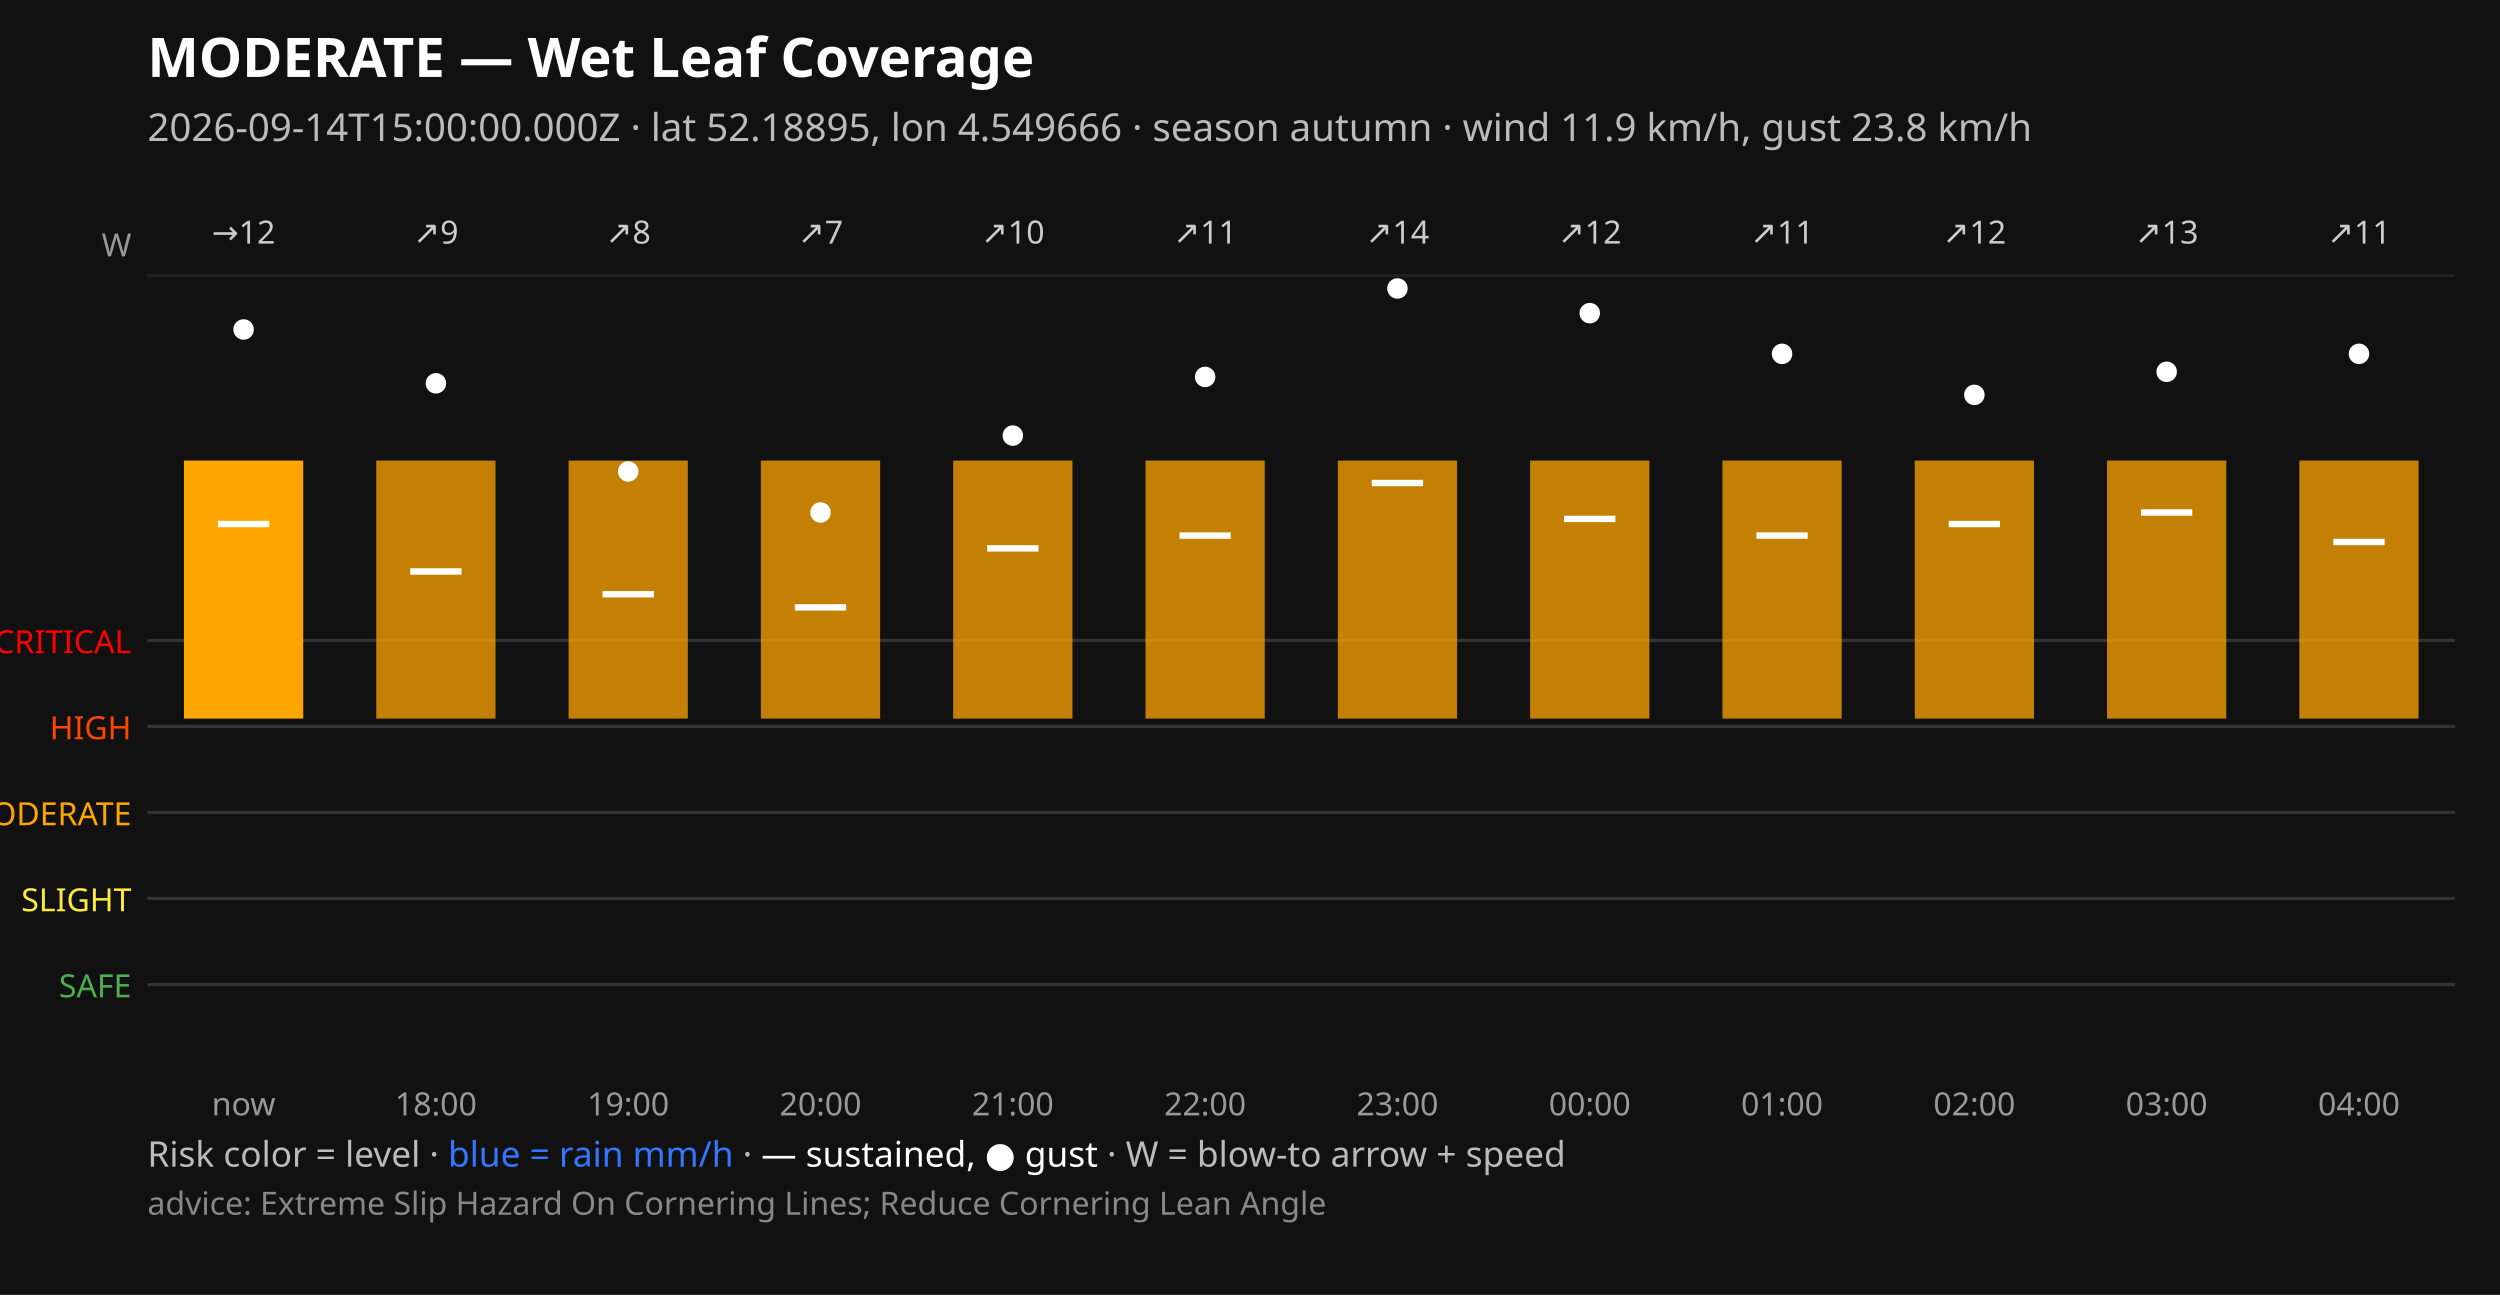
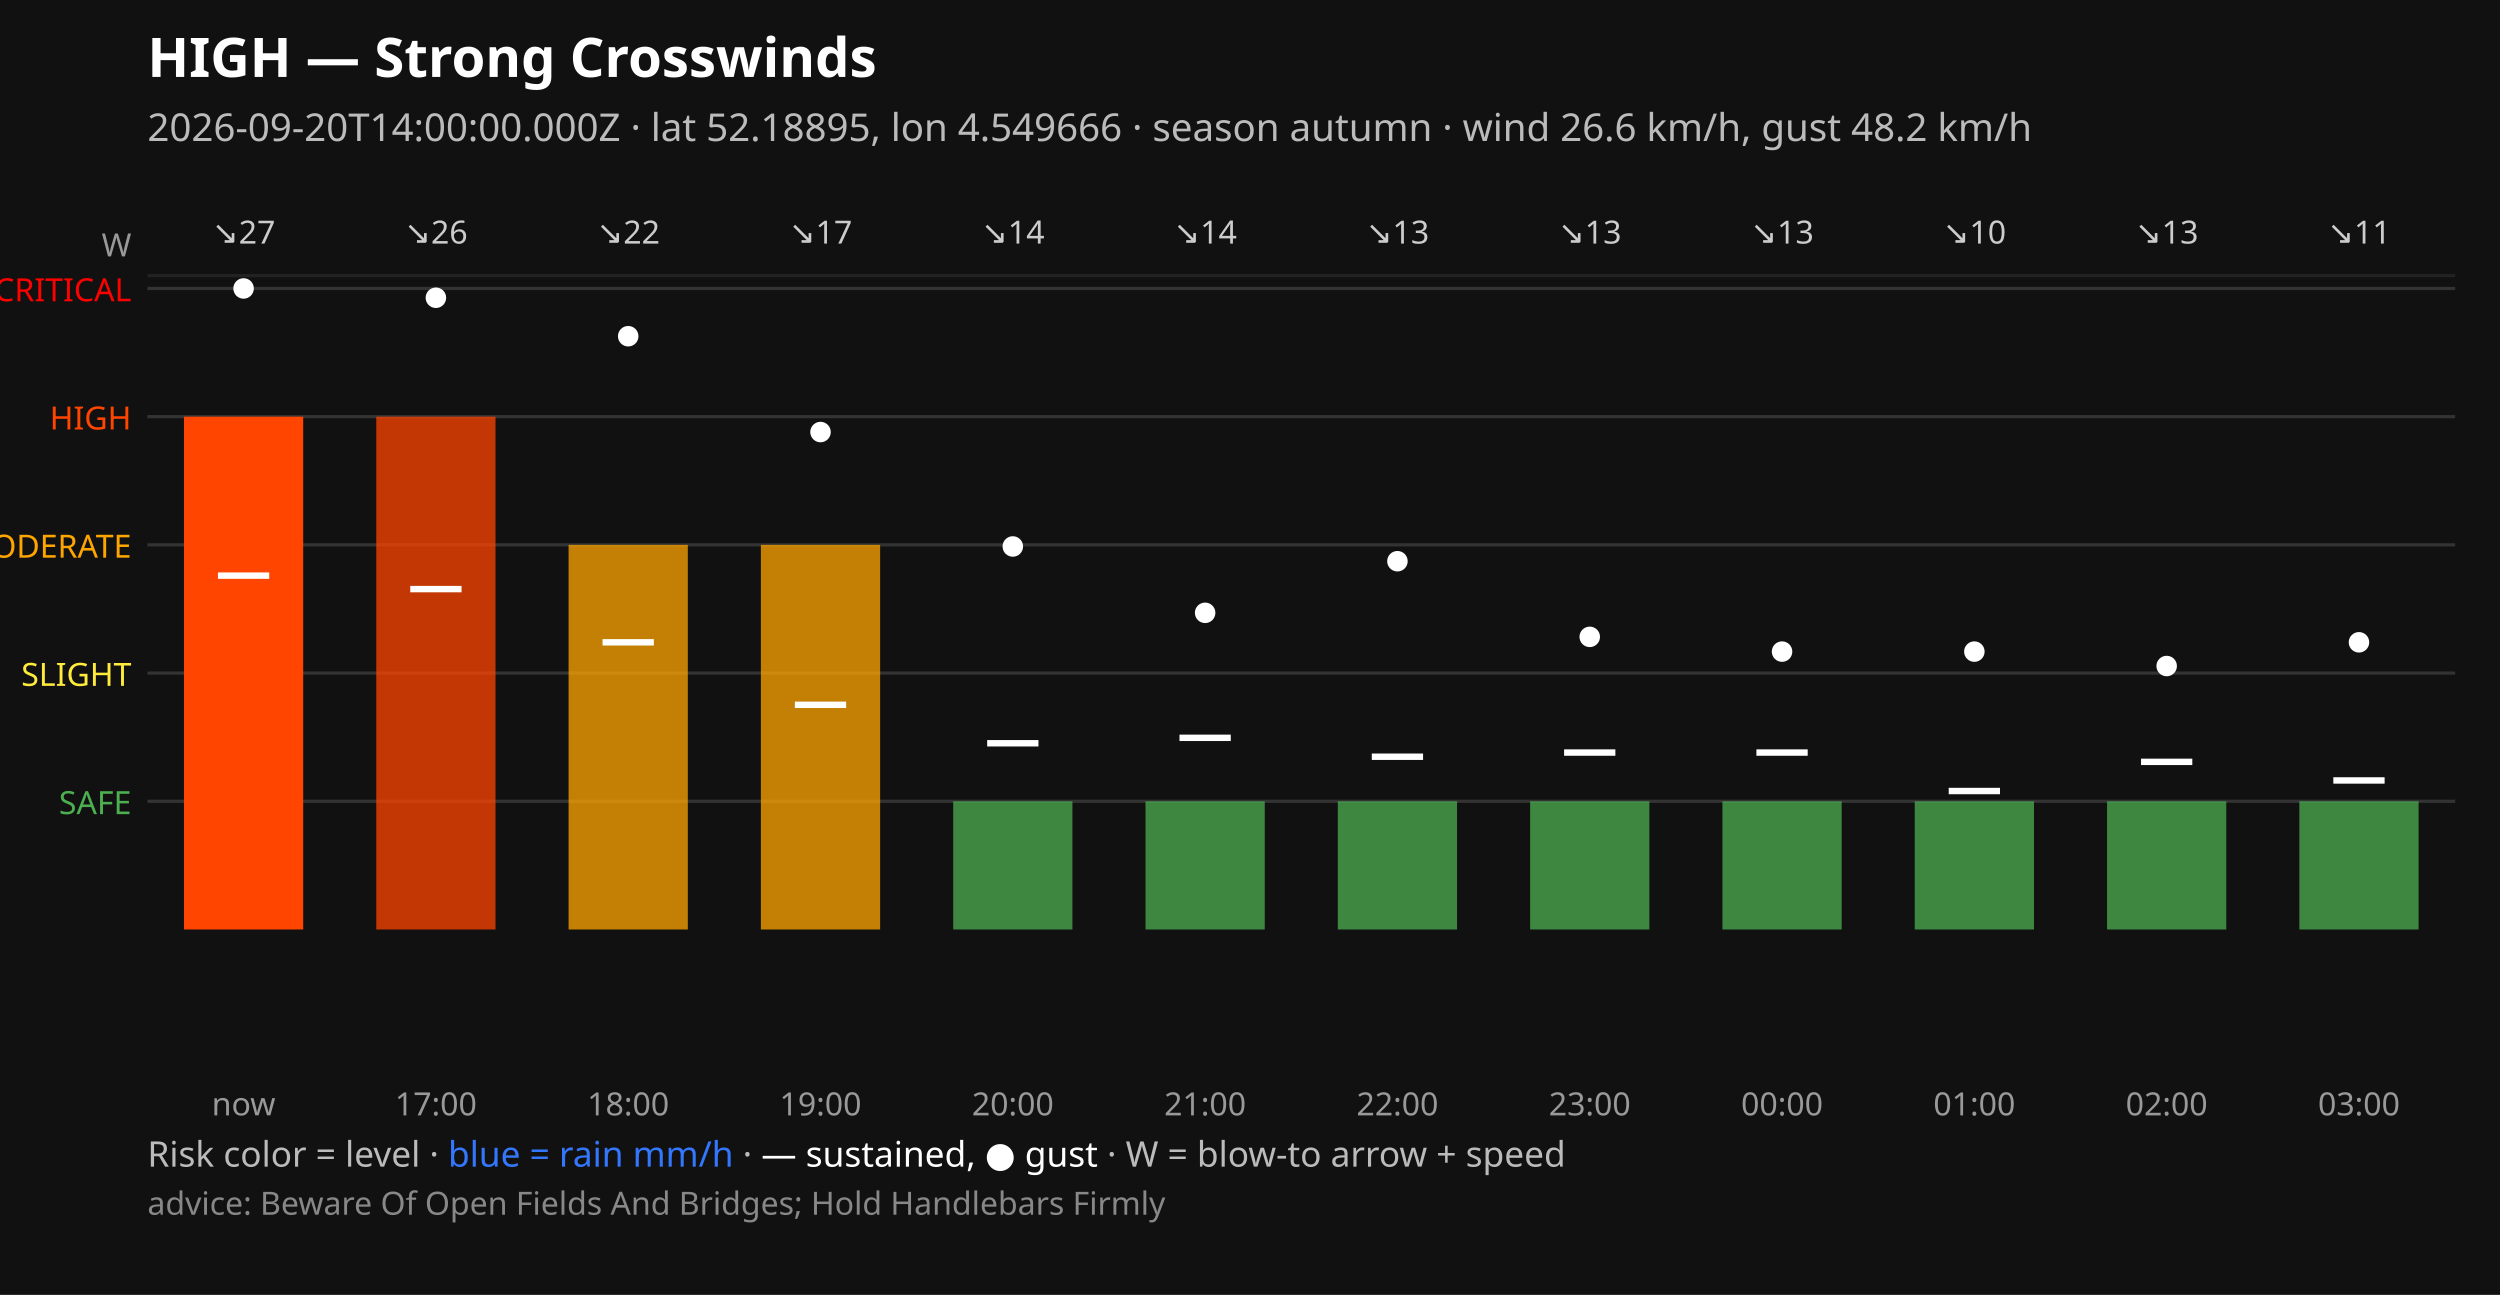
<svg xmlns="http://www.w3.org/2000/svg" width="780" height="404" font-family="sans-serif">
  <rect width="780" height="404" fill="#111" />
-   <text x="46" y="24" fill="#fff" font-size="17" font-weight="bold">MODERATE — Wet Leaf Coverage</text>
-   <text x="46" y="44" fill="#bbb" font-size="12">2026-09-14T15:00:00.000Z · lat 52.18895, lon 4.549666 · season autumn · wind 11.9 km/h, gust 23.8 km/h</text>
+   <text x="46" y="24" fill="#fff" font-size="17" font-weight="bold">HIGH — Strong Crosswinds</text>
+   <text x="46" y="44" fill="#bbb" font-size="12">2026-09-20T14:00:00.000Z · lat 52.18895, lon 4.549666 · season autumn · wind 26.6 km/h, gust 48.2 km/h</text>
  <text x="41" y="80" fill="#999" font-size="10" text-anchor="end">W</text>
-   <text x="76.0" y="76" fill="#ccc" font-size="10" text-anchor="middle">→12</text>
-   <text x="136.0" y="76" fill="#ccc" font-size="10" text-anchor="middle">↗9</text>
-   <text x="196.0" y="76" fill="#ccc" font-size="10" text-anchor="middle">↗8</text>
-   <text x="256.0" y="76" fill="#ccc" font-size="10" text-anchor="middle">↗7</text>
-   <text x="316.0" y="76" fill="#ccc" font-size="10" text-anchor="middle">↗10</text>
-   <text x="376.0" y="76" fill="#ccc" font-size="10" text-anchor="middle">↗11</text>
-   <text x="436.0" y="76" fill="#ccc" font-size="10" text-anchor="middle">↗14</text>
-   <text x="496.0" y="76" fill="#ccc" font-size="10" text-anchor="middle">↗12</text>
-   <text x="556.0" y="76" fill="#ccc" font-size="10" text-anchor="middle">↗11</text>
-   <text x="616.0" y="76" fill="#ccc" font-size="10" text-anchor="middle">↗12</text>
-   <text x="676.0" y="76" fill="#ccc" font-size="10" text-anchor="middle">↗13</text>
-   <text x="736.0" y="76" fill="#ccc" font-size="10" text-anchor="middle">↗11</text>
+   <text x="76.0" y="76" fill="#ccc" font-size="10" text-anchor="middle">↘27</text>
+   <text x="136.0" y="76" fill="#ccc" font-size="10" text-anchor="middle">↘26</text>
+   <text x="196.0" y="76" fill="#ccc" font-size="10" text-anchor="middle">↘22</text>
+   <text x="256.0" y="76" fill="#ccc" font-size="10" text-anchor="middle">↘17</text>
+   <text x="316.0" y="76" fill="#ccc" font-size="10" text-anchor="middle">↘14</text>
+   <text x="376.0" y="76" fill="#ccc" font-size="10" text-anchor="middle">↘14</text>
+   <text x="436.0" y="76" fill="#ccc" font-size="10" text-anchor="middle">↘13</text>
+   <text x="496.0" y="76" fill="#ccc" font-size="10" text-anchor="middle">↘13</text>
+   <text x="556.0" y="76" fill="#ccc" font-size="10" text-anchor="middle">↘13</text>
+   <text x="616.0" y="76" fill="#ccc" font-size="10" text-anchor="middle">↘10</text>
+   <text x="676.0" y="76" fill="#ccc" font-size="10" text-anchor="middle">↘13</text>
+   <text x="736.0" y="76" fill="#ccc" font-size="10" text-anchor="middle">↘11</text>
  <line x1="46" y1="86" x2="766" y2="86" stroke="#222" />
-   <line x1="46" y1="307.16" x2="766" y2="307.16" stroke="#333" />
-   <text x="41" y="311.16" fill="#4caf50" font-size="10" text-anchor="end">SAFE</text>
-   <line x1="46" y1="280.32" x2="766" y2="280.32" stroke="#333" />
-   <text x="41" y="284.32" fill="#ffeb3b" font-size="10" text-anchor="end">SLIGHT</text>
-   <line x1="46" y1="253.48" x2="766" y2="253.48" stroke="#333" />
-   <text x="41" y="257.48" fill="#ffa500" font-size="10" text-anchor="end">MODERATE</text>
-   <line x1="46" y1="226.64" x2="766" y2="226.64" stroke="#333" />
-   <text x="41" y="230.64" fill="#ff4500" font-size="10" text-anchor="end">HIGH</text>
-   <line x1="46" y1="199.8" x2="766" y2="199.8" stroke="#333" />
-   <text x="41" y="203.8" fill="#ff0000" font-size="10" text-anchor="end">CRITICAL</text>
-   <rect x="57.4" y="143.7" width="37.2" height="80.5" fill="#ffa500" fill-opacity="1" />
-   <line x1="68.0" y1="163.5" x2="84.0" y2="163.5" stroke="#fff" stroke-width="2" />
-   <circle cx="76.0" cy="102.8" r="3.2" fill="#fff" />
+   <line x1="46" y1="250" x2="766" y2="250" stroke="#333" />
+   <text x="41" y="254" fill="#4caf50" font-size="10" text-anchor="end">SAFE</text>
+   <line x1="46" y1="210" x2="766" y2="210" stroke="#333" />
+   <text x="41" y="214" fill="#ffeb3b" font-size="10" text-anchor="end">SLIGHT</text>
+   <line x1="46" y1="170" x2="766" y2="170" stroke="#333" />
+   <text x="41" y="174" fill="#ffa500" font-size="10" text-anchor="end">MODERATE</text>
+   <line x1="46" y1="130" x2="766" y2="130" stroke="#333" />
+   <text x="41" y="134" fill="#ff4500" font-size="10" text-anchor="end">HIGH</text>
+   <line x1="46" y1="90" x2="766" y2="90" stroke="#333" />
+   <text x="41" y="94" fill="#ff0000" font-size="10" text-anchor="end">CRITICAL</text>
+   <rect x="57.4" y="130.0" width="37.2" height="160.0" fill="#ff4500" fill-opacity="1" />
+   <line x1="68.0" y1="179.6" x2="84.0" y2="179.6" stroke="#fff" stroke-width="2" />
+   <circle cx="76.0" cy="90.0" r="3.2" fill="#fff" />
  <text x="76.0" y="348" fill="#999" font-size="10" text-anchor="middle">now</text>
-   <rect x="117.4" y="143.7" width="37.2" height="80.5" fill="#ffa500" fill-opacity="0.75" />
-   <line x1="128.0" y1="178.3" x2="144.0" y2="178.3" stroke="#fff" stroke-width="2" />
-   <circle cx="136.0" cy="119.6" r="3.2" fill="#fff" />
-   <text x="136.0" y="348" fill="#999" font-size="10" text-anchor="middle">18:00</text>
-   <rect x="177.4" y="143.7" width="37.2" height="80.5" fill="#ffa500" fill-opacity="0.75" />
-   <line x1="188.0" y1="185.4" x2="204.0" y2="185.4" stroke="#fff" stroke-width="2" />
-   <circle cx="196.0" cy="147.1" r="3.2" fill="#fff" />
-   <text x="196.0" y="348" fill="#999" font-size="10" text-anchor="middle">19:00</text>
-   <rect x="237.4" y="143.7" width="37.2" height="80.5" fill="#ffa500" fill-opacity="0.75" />
-   <line x1="248.0" y1="189.5" x2="264.0" y2="189.5" stroke="#fff" stroke-width="2" />
-   <circle cx="256.0" cy="159.9" r="3.2" fill="#fff" />
-   <text x="256.0" y="348" fill="#999" font-size="10" text-anchor="middle">20:00</text>
-   <rect x="297.4" y="143.7" width="37.2" height="80.5" fill="#ffa500" fill-opacity="0.75" />
-   <line x1="308.0" y1="171.1" x2="324.0" y2="171.1" stroke="#fff" stroke-width="2" />
-   <circle cx="316.0" cy="135.9" r="3.2" fill="#fff" />
-   <text x="316.0" y="348" fill="#999" font-size="10" text-anchor="middle">21:00</text>
-   <rect x="357.4" y="143.7" width="37.2" height="80.5" fill="#ffa500" fill-opacity="0.75" />
-   <line x1="368.0" y1="167.1" x2="384.0" y2="167.1" stroke="#fff" stroke-width="2" />
-   <circle cx="376.0" cy="117.6" r="3.2" fill="#fff" />
-   <text x="376.0" y="348" fill="#999" font-size="10" text-anchor="middle">22:00</text>
-   <rect x="417.4" y="143.7" width="37.2" height="80.5" fill="#ffa500" fill-opacity="0.75" />
-   <line x1="428.0" y1="150.7" x2="444.0" y2="150.7" stroke="#fff" stroke-width="2" />
-   <circle cx="436.0" cy="90.0" r="3.2" fill="#fff" />
-   <text x="436.0" y="348" fill="#999" font-size="10" text-anchor="middle">23:00</text>
-   <rect x="477.4" y="143.7" width="37.2" height="80.5" fill="#ffa500" fill-opacity="0.75" />
-   <line x1="488.0" y1="161.9" x2="504.0" y2="161.9" stroke="#fff" stroke-width="2" />
-   <circle cx="496.0" cy="97.7" r="3.2" fill="#fff" />
-   <text x="496.0" y="348" fill="#999" font-size="10" text-anchor="middle">00:00</text>
-   <rect x="537.4" y="143.7" width="37.2" height="80.5" fill="#ffa500" fill-opacity="0.75" />
-   <line x1="548.0" y1="167.1" x2="564.0" y2="167.1" stroke="#fff" stroke-width="2" />
-   <circle cx="556.0" cy="110.4" r="3.2" fill="#fff" />
-   <text x="556.0" y="348" fill="#999" font-size="10" text-anchor="middle">01:00</text>
-   <rect x="597.4" y="143.7" width="37.2" height="80.5" fill="#ffa500" fill-opacity="0.75" />
-   <line x1="608.0" y1="163.5" x2="624.0" y2="163.5" stroke="#fff" stroke-width="2" />
-   <circle cx="616.0" cy="123.2" r="3.2" fill="#fff" />
-   <text x="616.0" y="348" fill="#999" font-size="10" text-anchor="middle">02:00</text>
-   <rect x="657.4" y="143.7" width="37.2" height="80.5" fill="#ffa500" fill-opacity="0.75" />
-   <line x1="668.0" y1="159.9" x2="684.0" y2="159.9" stroke="#fff" stroke-width="2" />
-   <circle cx="676.0" cy="116.0" r="3.2" fill="#fff" />
-   <text x="676.0" y="348" fill="#999" font-size="10" text-anchor="middle">03:00</text>
-   <rect x="717.4" y="143.7" width="37.2" height="80.5" fill="#ffa500" fill-opacity="0.75" />
-   <line x1="728.0" y1="169.1" x2="744.0" y2="169.1" stroke="#fff" stroke-width="2" />
-   <circle cx="736.0" cy="110.4" r="3.2" fill="#fff" />
-   <text x="736.0" y="348" fill="#999" font-size="10" text-anchor="middle">04:00</text>
+   <rect x="117.4" y="130.0" width="37.2" height="160.0" fill="#ff4500" fill-opacity="0.75" />
+   <line x1="128.0" y1="183.8" x2="144.0" y2="183.8" stroke="#fff" stroke-width="2" />
+   <circle cx="136.0" cy="92.9" r="3.2" fill="#fff" />
+   <text x="136.0" y="348" fill="#999" font-size="10" text-anchor="middle">17:00</text>
+   <rect x="177.4" y="170.0" width="37.2" height="120.0" fill="#ffa500" fill-opacity="0.75" />
+   <line x1="188.0" y1="200.4" x2="204.0" y2="200.4" stroke="#fff" stroke-width="2" />
+   <circle cx="196.0" cy="104.9" r="3.2" fill="#fff" />
+   <text x="196.0" y="348" fill="#999" font-size="10" text-anchor="middle">18:00</text>
+   <rect x="237.4" y="170.0" width="37.2" height="120.0" fill="#ffa500" fill-opacity="0.75" />
+   <line x1="248.0" y1="219.9" x2="264.0" y2="219.9" stroke="#fff" stroke-width="2" />
+   <circle cx="256.0" cy="134.8" r="3.2" fill="#fff" />
+   <text x="256.0" y="348" fill="#999" font-size="10" text-anchor="middle">19:00</text>
+   <rect x="297.4" y="250.0" width="37.2" height="40.0" fill="#4caf50" fill-opacity="0.75" />
+   <line x1="308.0" y1="231.9" x2="324.0" y2="231.9" stroke="#fff" stroke-width="2" />
+   <circle cx="316.0" cy="170.5" r="3.2" fill="#fff" />
+   <text x="316.0" y="348" fill="#999" font-size="10" text-anchor="middle">20:00</text>
+   <rect x="357.4" y="250.0" width="37.2" height="40.0" fill="#4caf50" fill-opacity="0.75" />
+   <line x1="368.0" y1="230.2" x2="384.0" y2="230.2" stroke="#fff" stroke-width="2" />
+   <circle cx="376.0" cy="191.2" r="3.2" fill="#fff" />
+   <text x="376.0" y="348" fill="#999" font-size="10" text-anchor="middle">21:00</text>
+   <rect x="417.4" y="250.0" width="37.2" height="40.0" fill="#4caf50" fill-opacity="0.75" />
+   <line x1="428.0" y1="236.1" x2="444.0" y2="236.1" stroke="#fff" stroke-width="2" />
+   <circle cx="436.0" cy="175.1" r="3.2" fill="#fff" />
+   <text x="436.0" y="348" fill="#999" font-size="10" text-anchor="middle">22:00</text>
+   <rect x="477.4" y="250.0" width="37.2" height="40.0" fill="#4caf50" fill-opacity="0.75" />
+   <line x1="488.0" y1="234.8" x2="504.0" y2="234.8" stroke="#fff" stroke-width="2" />
+   <circle cx="496.0" cy="198.7" r="3.2" fill="#fff" />
+   <text x="496.0" y="348" fill="#999" font-size="10" text-anchor="middle">23:00</text>
+   <rect x="537.4" y="250.0" width="37.2" height="40.0" fill="#4caf50" fill-opacity="0.75" />
+   <line x1="548.0" y1="234.8" x2="564.0" y2="234.8" stroke="#fff" stroke-width="2" />
+   <circle cx="556.0" cy="203.3" r="3.2" fill="#fff" />
+   <text x="556.0" y="348" fill="#999" font-size="10" text-anchor="middle">00:00</text>
+   <rect x="597.4" y="250.0" width="37.2" height="40.0" fill="#4caf50" fill-opacity="0.75" />
+   <line x1="608.0" y1="246.8" x2="624.0" y2="246.8" stroke="#fff" stroke-width="2" />
+   <circle cx="616.0" cy="203.3" r="3.2" fill="#fff" />
+   <text x="616.0" y="348" fill="#999" font-size="10" text-anchor="middle">01:00</text>
+   <rect x="657.4" y="250.0" width="37.2" height="40.0" fill="#4caf50" fill-opacity="0.75" />
+   <line x1="668.0" y1="237.7" x2="684.0" y2="237.7" stroke="#fff" stroke-width="2" />
+   <circle cx="676.0" cy="207.8" r="3.2" fill="#fff" />
+   <text x="676.0" y="348" fill="#999" font-size="10" text-anchor="middle">02:00</text>
+   <rect x="717.4" y="250.0" width="37.2" height="40.0" fill="#4caf50" fill-opacity="0.75" />
+   <line x1="728.0" y1="243.5" x2="744.0" y2="243.5" stroke="#fff" stroke-width="2" />
+   <circle cx="736.0" cy="200.4" r="3.2" fill="#fff" />
+   <text x="736.0" y="348" fill="#999" font-size="10" text-anchor="middle">03:00</text>
  <text x="46" y="364" fill="#bbb" font-size="11">Risk color = level · <tspan fill="#3377ff">blue = rain mm/h</tspan> · <tspan fill="#fff">— sustained, ● gust</tspan> · W = blow-to arrow + speed</text>
-   <text x="46" y="379" fill="#888" font-size="10">advice: Extreme Slip Hazard On Cornering Lines; Reduce Cornering Lean Angle</text>
+   <text x="46" y="379" fill="#888" font-size="10">advice: Beware Of Open Fields And Bridges; Hold Handlebars Firmly</text>
</svg>
